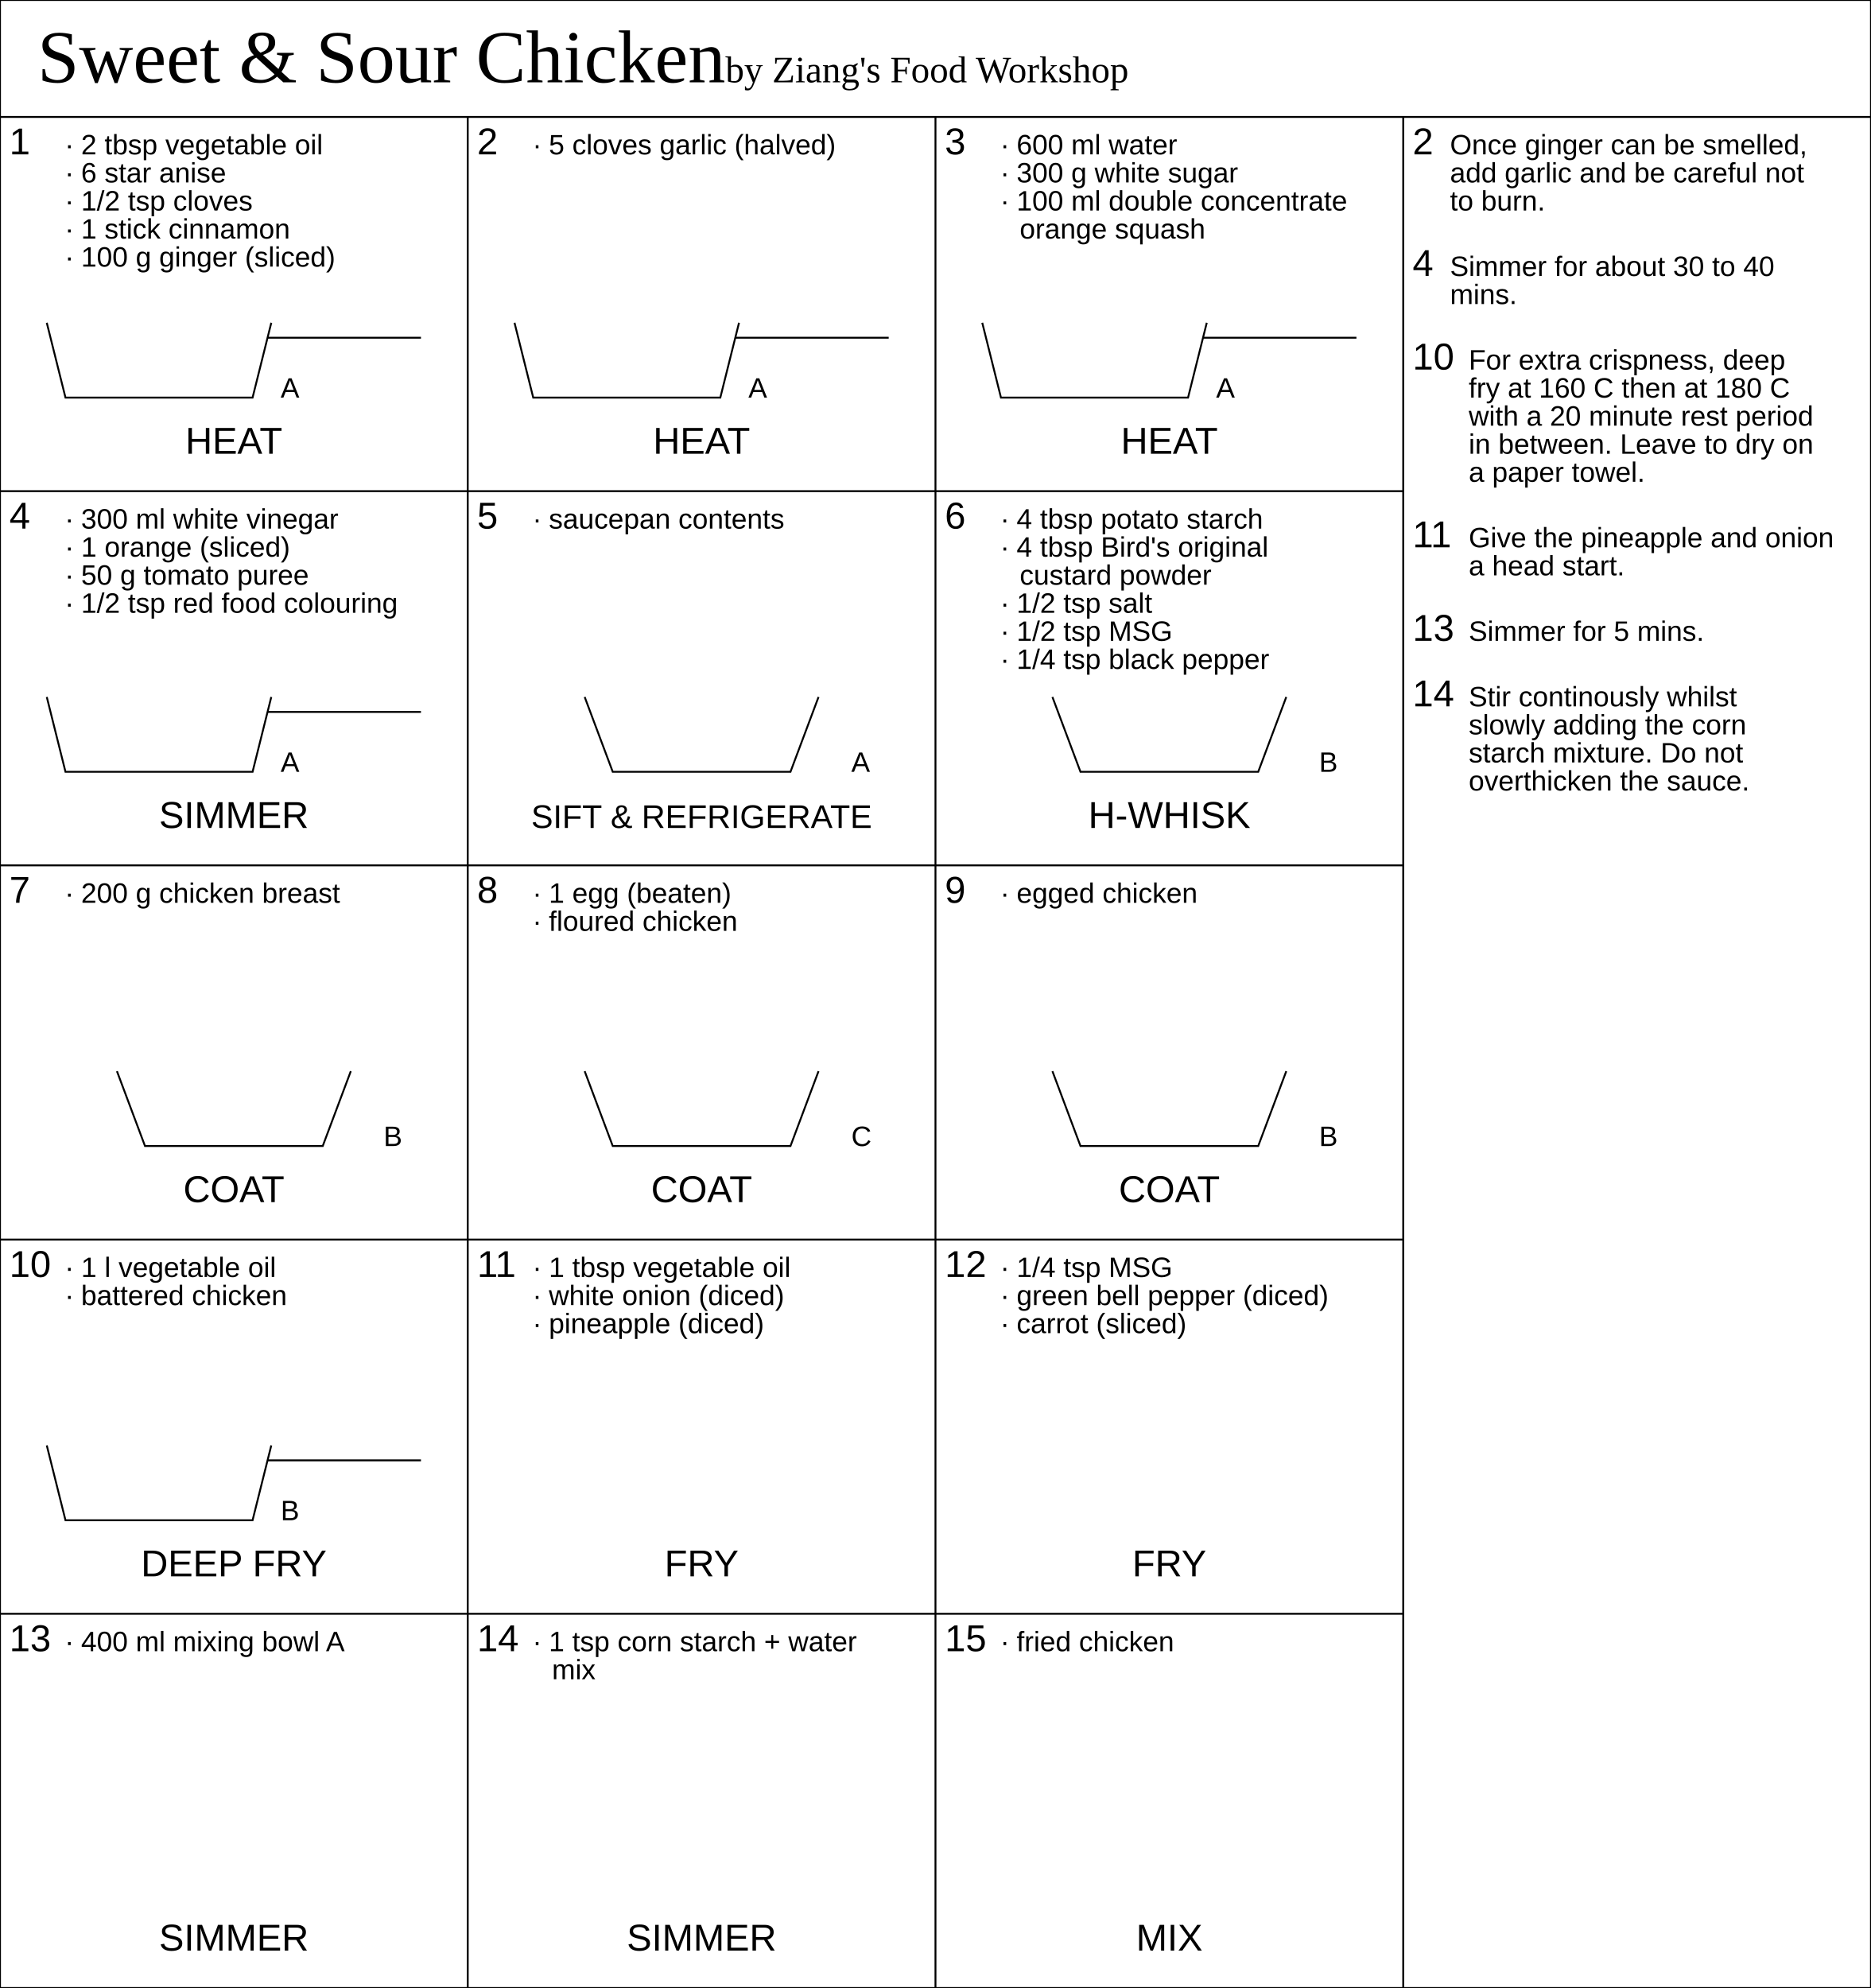
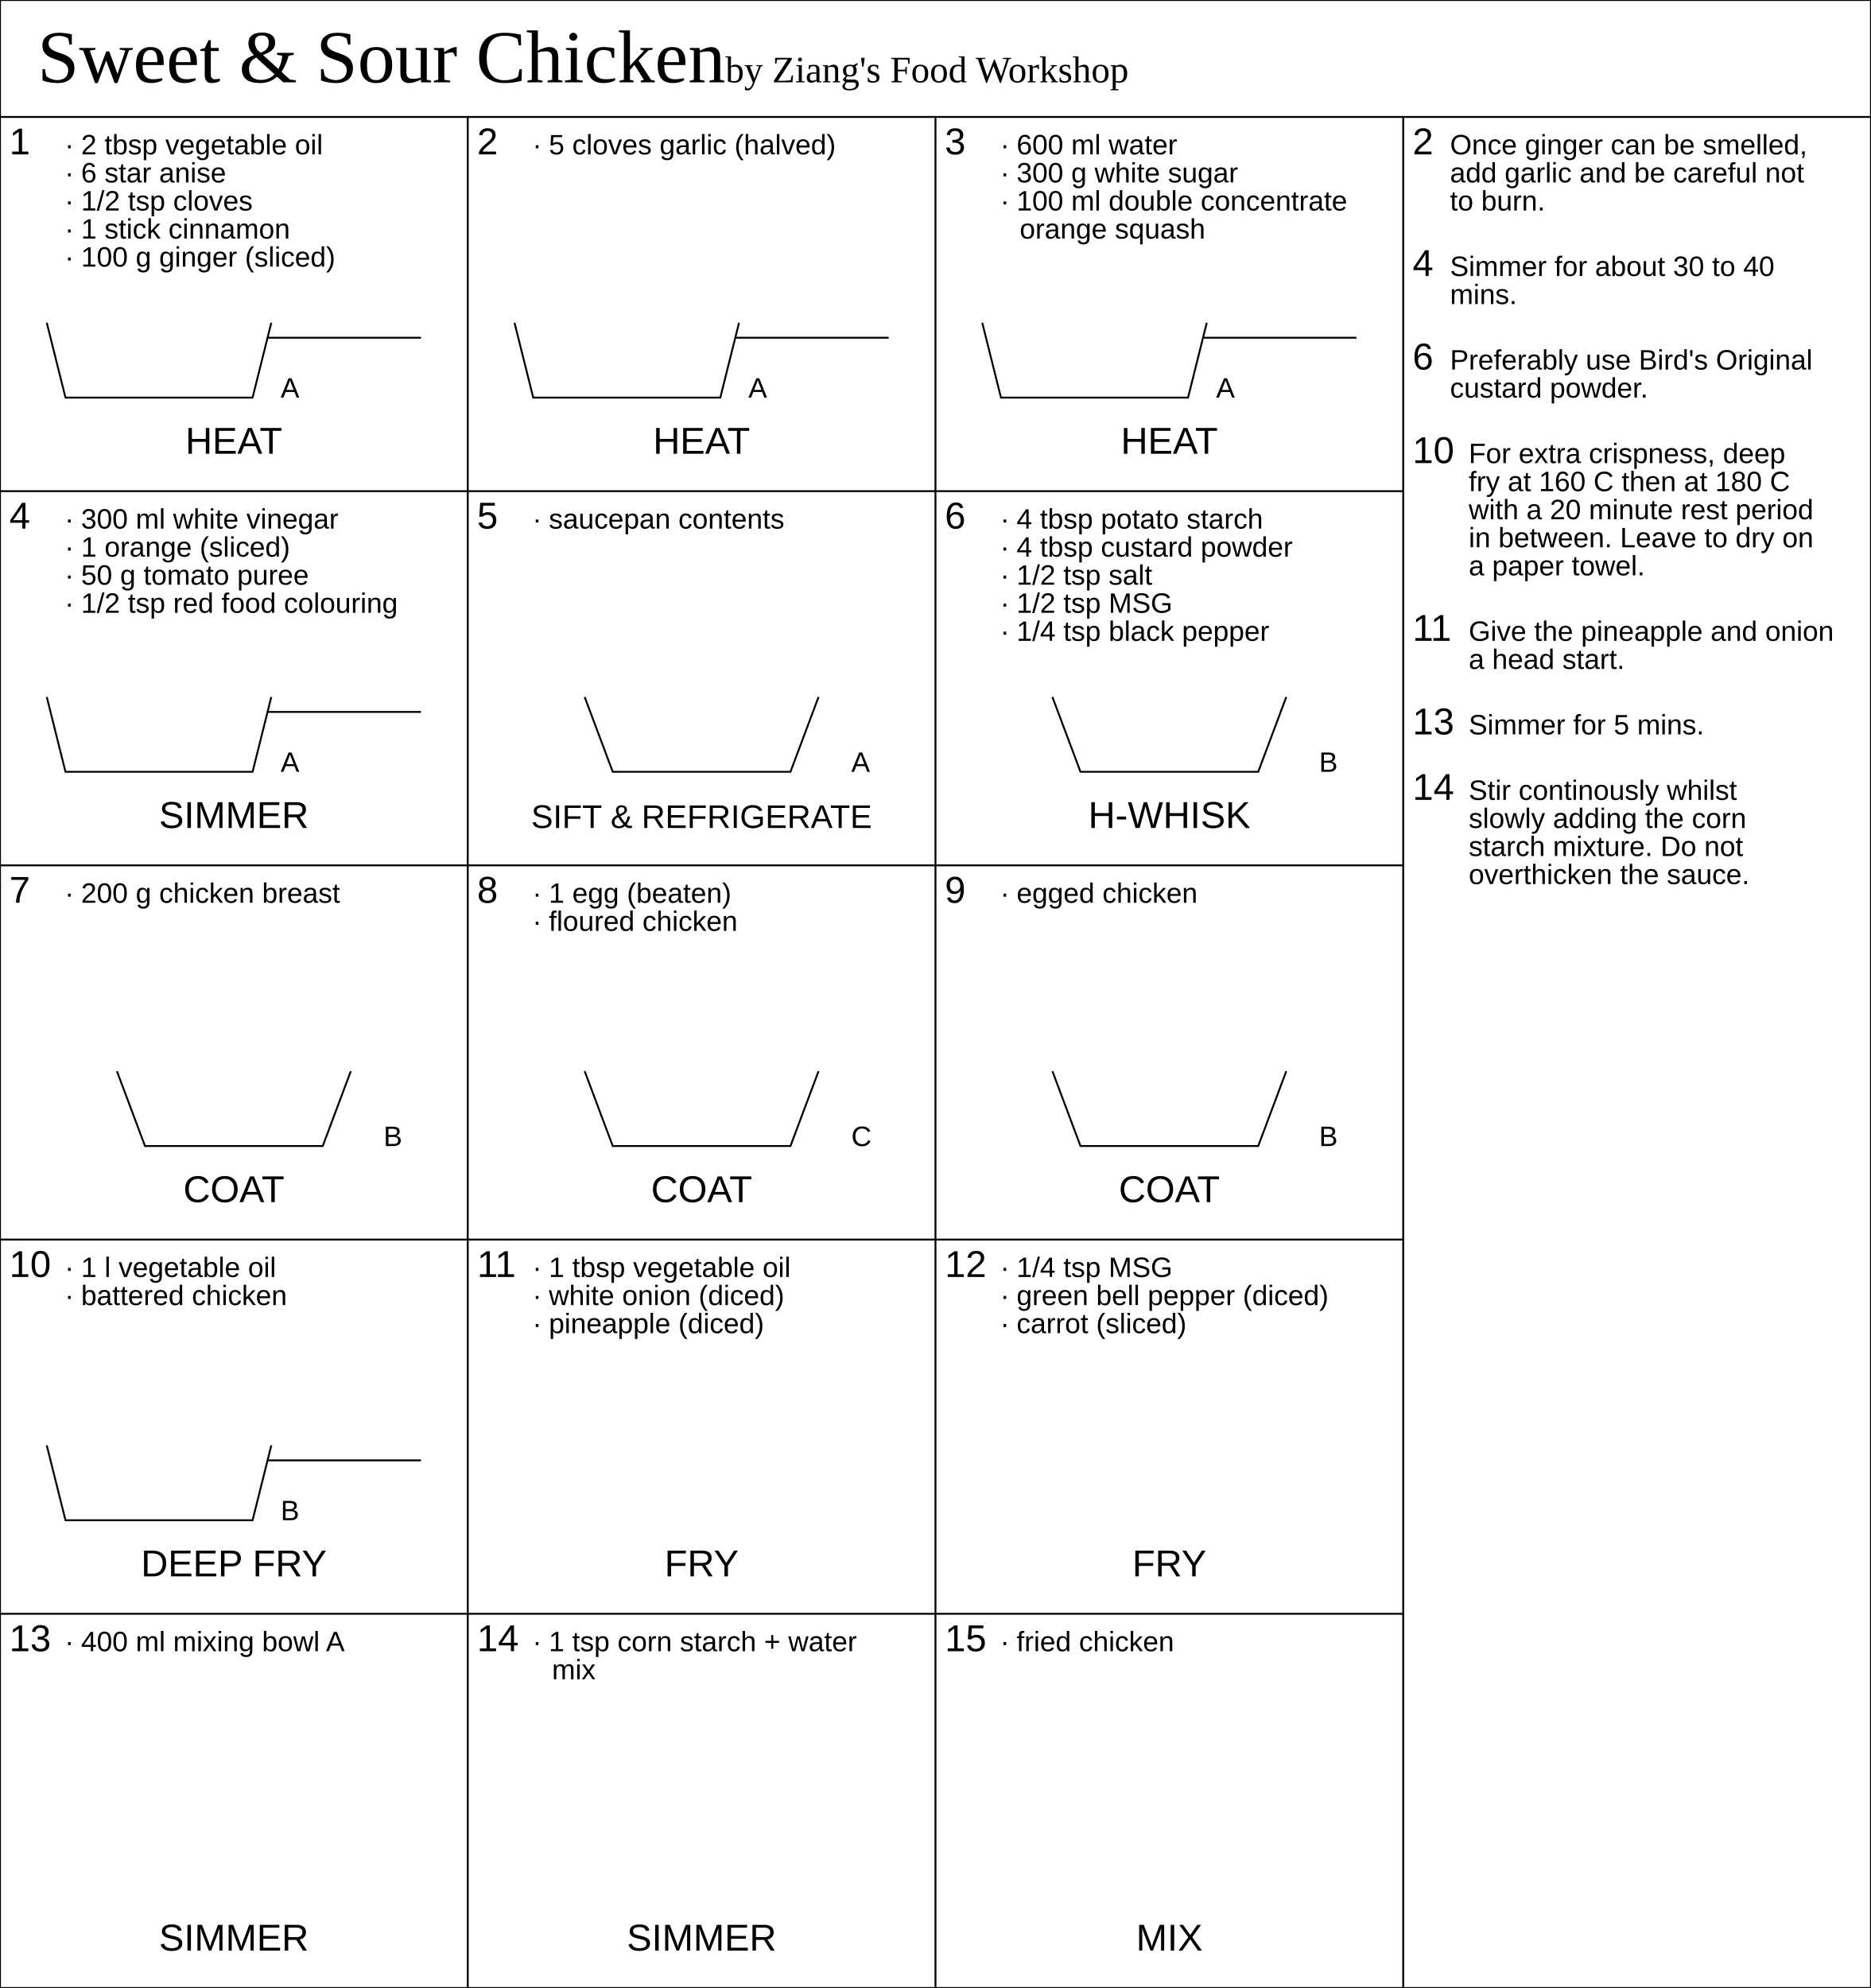
<svg xmlns="http://www.w3.org/2000/svg" width="2000" height="2125.0">
  <text x="40.0" y="88.0" font-size="80">
Sweet &amp; Sour Chicken<tspan font-size="40">  by Ziang's Food Workshop</tspan>
  </text>
  <polyline points="0,0 0,2125.0 " style="fill:none;stroke:black;stroke-width:2" />
  <polyline points="2000,0 2000,2125.0 " style="fill:none;stroke:black;stroke-width:2" />
  <polyline points="500,125.0 500,2125.0 " style="fill:none;stroke:black;stroke-width:2" />
  <polyline points="1000,125.0 1000,2125.0 " style="fill:none;stroke:black;stroke-width:2" />
  <polyline points="1500,125.0 1500,2125.0 " style="fill:none;stroke:black;stroke-width:2" />
  <polyline points="0,0 2000,0 " style="fill:none;stroke:black;stroke-width:2" />
  <polyline points="0,125.0 2000,125.0 " style="fill:none;stroke:black;stroke-width:2" />
  <polyline points="0,2125.0 2000,2125.0 " style="fill:none;stroke:black;stroke-width:2" />
  <polyline points="0,525.0 1500,525.0 " style="fill:none;stroke:black;stroke-width:2" />
  <polyline points="0,925.0 1500,925.0 " style="fill:none;stroke:black;stroke-width:2" />
  <polyline points="0,1325.0 1500,1325.0 " style="fill:none;stroke:black;stroke-width:2" />
  <polyline points="0,1725.0 1500,1725.0 " style="fill:none;stroke:black;stroke-width:2" />
  <text x="10.0" y="165.0" text-anchor="left" style="font-family:Arial;font-size:40"> 
1 </text>
  <text x="70.0" y="165.0" text-anchor="left" style="font-family:Arial;font-size:30"> 
∙ 2 tbsp vegetable oil </text>
  <text x="70.0" y="195.0" text-anchor="left" style="font-family:Arial;font-size:30"> 
∙ 6 star anise </text>
  <text x="70.0" y="225.0" text-anchor="left" style="font-family:Arial;font-size:30"> 
∙ 1/2 tsp cloves </text>
  <text x="70.0" y="255.0" text-anchor="left" style="font-family:Arial;font-size:30"> 
∙ 1 stick cinnamon </text>
  <text x="70.0" y="285.0" text-anchor="left" style="font-family:Arial;font-size:30"> 
∙ 100 g ginger (sliced) </text>
  <polyline points="50.0,345.0 70.0,425.0 270.0,425.0 290.0,345.0" style="fill:none;stroke:black;stroke-width:2" />
  <polyline points="286,361.0 450.0,361.0" style="fill:none;stroke:black;stroke-width:2" />
  <text x="300.0" y="425.0" text-anchor="left" style="font-family:Arial;font-size:30"> 
A </text>
  <text x="250.0" y="485.0" text-anchor="middle" style="font-family:Arial;font-size:40"> 
HEAT </text>
  <text x="510.0" y="165.0" text-anchor="left" style="font-family:Arial;font-size:40"> 
2 </text>
  <text x="570.0" y="165.0" text-anchor="left" style="font-family:Arial;font-size:30"> 
∙ 5 cloves garlic (halved) </text>
  <polyline points="550.0,345.0 570.0,425.0 770.0,425.0 790.0,345.0" style="fill:none;stroke:black;stroke-width:2" />
  <polyline points="786.0,361.0 950.0,361.0" style="fill:none;stroke:black;stroke-width:2" />
  <text x="800.0" y="425.0" text-anchor="left" style="font-family:Arial;font-size:30"> 
A </text>
  <text x="750.0" y="485.0" text-anchor="middle" style="font-family:Arial;font-size:40"> 
HEAT </text>
  <text x="1510.0" y="165.0" text-anchor="left" style="font-family:Arial;font-size:40"> 
2 </text>
  <text x="1550.0" y="165.0" text-anchor="left" style="font-family:Arial;font-size:30"> 
Once ginger can be smelled, </text>
  <text x="1550.0" y="195.0" text-anchor="left" style="font-family:Arial;font-size:30"> 
add garlic and be careful not </text>
  <text x="1550.0" y="225.0" text-anchor="left" style="font-family:Arial;font-size:30"> 
to burn. </text>
  <text x="1010.0" y="165.0" text-anchor="left" style="font-family:Arial;font-size:40"> 
3 </text>
  <text x="1070.0" y="165.0" text-anchor="left" style="font-family:Arial;font-size:30"> 
∙ 600 ml water </text>
  <text x="1070.0" y="195.0" text-anchor="left" style="font-family:Arial;font-size:30"> 
∙ 300 g white sugar </text>
  <text x="1070.0" y="225.0" text-anchor="left" style="font-family:Arial;font-size:30"> 
∙ 100 ml double concentrate </text>
  <text x="1090.0" y="255.0" text-anchor="left" style="font-family:Arial;font-size:30"> 
orange squash </text>
  <polyline points="1050.0,345.0 1070.0,425.0 1270.0,425.0 1290.0,345.0" style="fill:none;stroke:black;stroke-width:2" />
  <polyline points="1286.0,361.0 1450.0,361.0" style="fill:none;stroke:black;stroke-width:2" />
  <text x="1300.0" y="425.0" text-anchor="left" style="font-family:Arial;font-size:30"> 
A </text>
  <text x="1250.0" y="485.0" text-anchor="middle" style="font-family:Arial;font-size:40"> 
HEAT </text>
  <text x="10.0" y="565.0" text-anchor="left" style="font-family:Arial;font-size:40"> 
4 </text>
  <text x="70.0" y="565.0" text-anchor="left" style="font-family:Arial;font-size:30"> 
∙ 300 ml white vinegar </text>
  <text x="70.0" y="595.0" text-anchor="left" style="font-family:Arial;font-size:30"> 
∙ 1 orange (sliced) </text>
  <text x="70.0" y="625.0" text-anchor="left" style="font-family:Arial;font-size:30"> 
∙ 50 g tomato puree </text>
  <text x="70.0" y="655.0" text-anchor="left" style="font-family:Arial;font-size:30"> 
∙ 1/2 tsp red food colouring </text>
  <polyline points="50.0,745.0 70.0,825.0 270.0,825.0 290.0,745.0" style="fill:none;stroke:black;stroke-width:2" />
  <polyline points="286,761.0 450.0,761.0" style="fill:none;stroke:black;stroke-width:2" />
  <text x="300.0" y="825.0" text-anchor="left" style="font-family:Arial;font-size:30"> 
A </text>
  <text x="250.0" y="885.0" text-anchor="middle" style="font-family:Arial;font-size:40"> 
SIMMER </text>
  <text x="1510.0" y="295.0" text-anchor="left" style="font-family:Arial;font-size:40"> 
4 </text>
  <text x="1550.0" y="295.0" text-anchor="left" style="font-family:Arial;font-size:30"> 
Simmer for about 30 to 40 </text>
  <text x="1550.0" y="325.0" text-anchor="left" style="font-family:Arial;font-size:30"> 
mins. </text>
  <text x="510.0" y="565.0" text-anchor="left" style="font-family:Arial;font-size:40"> 
5 </text>
  <text x="570.0" y="565.0" text-anchor="left" style="font-family:Arial;font-size:30"> 
∙ saucepan contents </text>
  <polyline points="625.0,745.0 655.0,825.0 845.0,825.0 875.0,745.0" style="fill:none;stroke:black;stroke-width:2" />
  <text x="910.0" y="825.0" text-anchor="left" style="font-family:Arial;font-size:30"> 
A </text>
  <text x="750.0" y="885.0" text-anchor="middle" style="font-family:Arial;font-size:35"> 
SIFT &amp; REFRIGERATE </text>
  <text x="1010.0" y="565.0" text-anchor="left" style="font-family:Arial;font-size:40"> 
6 </text>
  <text x="1070.0" y="565.0" text-anchor="left" style="font-family:Arial;font-size:30"> 
∙ 4 tbsp potato starch </text>
  <text x="1070.0" y="595.0" text-anchor="left" style="font-family:Arial;font-size:30"> 
- ∙ 4 tbsp Bird's original </text>
-   <text x="1090.0" y="625.0" text-anchor="left" style="font-family:Arial;font-size:30"> 
- custard powder </text>
+ ∙ 4 tbsp custard powder </text>
+   <text x="1070.0" y="625.0" text-anchor="left" style="font-family:Arial;font-size:30"> 
+ ∙ 1/2 tsp salt </text>
  <text x="1070.0" y="655.0" text-anchor="left" style="font-family:Arial;font-size:30"> 
- ∙ 1/2 tsp salt </text>
+ ∙ 1/2 tsp MSG </text>
  <text x="1070.0" y="685.0" text-anchor="left" style="font-family:Arial;font-size:30"> 
- ∙ 1/2 tsp MSG </text>
-   <text x="1070.0" y="715.0" text-anchor="left" style="font-family:Arial;font-size:30"> 
∙ 1/4 tsp black pepper </text>
  <polyline points="1125.0,745.0 1155.0,825.0 1345.0,825.0 1375.0,745.0" style="fill:none;stroke:black;stroke-width:2" />
  <text x="1410.0" y="825.0" text-anchor="left" style="font-family:Arial;font-size:30"> 
B </text>
  <text x="1250.0" y="885.0" text-anchor="middle" style="font-family:Arial;font-size:40"> 
H-WHISK </text>
+   <text x="1510.0" y="395.0" text-anchor="left" style="font-family:Arial;font-size:40"> 
+ 6 </text>
+   <text x="1550.0" y="395.0" text-anchor="left" style="font-family:Arial;font-size:30"> 
+ Preferably use Bird's Original </text>
+   <text x="1550.0" y="425.0" text-anchor="left" style="font-family:Arial;font-size:30"> 
+ custard powder. </text>
  <text x="10.0" y="965.0" text-anchor="left" style="font-family:Arial;font-size:40"> 
7 </text>
  <text x="70.0" y="965.0" text-anchor="left" style="font-family:Arial;font-size:30"> 
∙ 200 g chicken breast </text>
  <polyline points="125.0,1145.0 155.0,1225.0 345.0,1225.0 375.0,1145.0" style="fill:none;stroke:black;stroke-width:2" />
  <text x="410.0" y="1225.0" text-anchor="left" style="font-family:Arial;font-size:30"> 
B </text>
  <text x="250.0" y="1285.0" text-anchor="middle" style="font-family:Arial;font-size:40"> 
COAT </text>
  <text x="510.0" y="965.0" text-anchor="left" style="font-family:Arial;font-size:40"> 
8 </text>
  <text x="570.0" y="965.0" text-anchor="left" style="font-family:Arial;font-size:30"> 
∙ 1 egg (beaten) </text>
  <text x="570.0" y="995.0" text-anchor="left" style="font-family:Arial;font-size:30"> 
∙ floured chicken </text>
  <polyline points="625.0,1145.0 655.0,1225.0 845.0,1225.0 875.0,1145.0" style="fill:none;stroke:black;stroke-width:2" />
  <text x="910.0" y="1225.0" text-anchor="left" style="font-family:Arial;font-size:30"> 
C </text>
  <text x="750.0" y="1285.0" text-anchor="middle" style="font-family:Arial;font-size:40"> 
COAT </text>
  <text x="1010.0" y="965.0" text-anchor="left" style="font-family:Arial;font-size:40"> 
9 </text>
  <text x="1070.0" y="965.0" text-anchor="left" style="font-family:Arial;font-size:30"> 
∙ egged chicken </text>
  <polyline points="1125.0,1145.0 1155.0,1225.0 1345.0,1225.0 1375.0,1145.0" style="fill:none;stroke:black;stroke-width:2" />
  <text x="1410.0" y="1225.0" text-anchor="left" style="font-family:Arial;font-size:30"> 
B </text>
  <text x="1250.0" y="1285.0" text-anchor="middle" style="font-family:Arial;font-size:40"> 
COAT </text>
  <text x="10.0" y="1365.0" text-anchor="left" style="font-family:Arial;font-size:40"> 
10 </text>
  <text x="70.0" y="1365.0" text-anchor="left" style="font-family:Arial;font-size:30"> 
∙ 1 l vegetable oil </text>
  <text x="70.0" y="1395.0" text-anchor="left" style="font-family:Arial;font-size:30"> 
∙ battered chicken </text>
  <polyline points="50.0,1545.0 70.0,1625.0 270.0,1625.0 290.0,1545.0" style="fill:none;stroke:black;stroke-width:2" />
  <polyline points="286,1561.0 450.0,1561.0" style="fill:none;stroke:black;stroke-width:2" />
  <text x="300.0" y="1625.0" text-anchor="left" style="font-family:Arial;font-size:30"> 
B </text>
  <text x="250.0" y="1685.0" text-anchor="middle" style="font-family:Arial;font-size:40"> 
DEEP FRY </text>
-   <text x="1510.0" y="395.0" text-anchor="left" style="font-family:Arial;font-size:40"> 
+   <text x="1510.0" y="495.0" text-anchor="left" style="font-family:Arial;font-size:40"> 
10 </text>
-   <text x="1570.0" y="395.0" text-anchor="left" style="font-family:Arial;font-size:30"> 
+   <text x="1570.0" y="495.0" text-anchor="left" style="font-family:Arial;font-size:30"> 
For extra crispness, deep </text>
-   <text x="1570.0" y="425.0" text-anchor="left" style="font-family:Arial;font-size:30"> 
+   <text x="1570.0" y="525.0" text-anchor="left" style="font-family:Arial;font-size:30"> 
fry at 160 C then at 180 C </text>
-   <text x="1570.0" y="455.0" text-anchor="left" style="font-family:Arial;font-size:30"> 
+   <text x="1570.0" y="555.0" text-anchor="left" style="font-family:Arial;font-size:30"> 
with a 20 minute rest period </text>
-   <text x="1570.0" y="485.0" text-anchor="left" style="font-family:Arial;font-size:30"> 
+   <text x="1570.0" y="585.0" text-anchor="left" style="font-family:Arial;font-size:30"> 
in between. Leave to dry on </text>
-   <text x="1570.0" y="515.0" text-anchor="left" style="font-family:Arial;font-size:30"> 
+   <text x="1570.0" y="615.0" text-anchor="left" style="font-family:Arial;font-size:30"> 
a paper towel. </text>
  <text x="510.0" y="1365.0" text-anchor="left" style="font-family:Arial;font-size:40"> 
11 </text>
  <text x="570.0" y="1365.0" text-anchor="left" style="font-family:Arial;font-size:30"> 
∙ 1 tbsp vegetable oil </text>
  <text x="570.0" y="1395.0" text-anchor="left" style="font-family:Arial;font-size:30"> 
∙ white onion (diced) </text>
  <text x="570.0" y="1425.0" text-anchor="left" style="font-family:Arial;font-size:30"> 
∙ pineapple (diced) </text>
  <text x="750.0" y="1685.0" text-anchor="middle" style="font-family:Arial;font-size:40"> 
FRY </text>
-   <text x="1510.0" y="585.0" text-anchor="left" style="font-family:Arial;font-size:40"> 
+   <text x="1510.0" y="685.0" text-anchor="left" style="font-family:Arial;font-size:40"> 
11 </text>
-   <text x="1570.0" y="585.0" text-anchor="left" style="font-family:Arial;font-size:30"> 
+   <text x="1570.0" y="685.0" text-anchor="left" style="font-family:Arial;font-size:30"> 
Give the pineapple and onion </text>
-   <text x="1570.0" y="615.0" text-anchor="left" style="font-family:Arial;font-size:30"> 
+   <text x="1570.0" y="715.0" text-anchor="left" style="font-family:Arial;font-size:30"> 
a head start. </text>
  <text x="1010.0" y="1365.0" text-anchor="left" style="font-family:Arial;font-size:40"> 
12 </text>
  <text x="1070.0" y="1365.0" text-anchor="left" style="font-family:Arial;font-size:30"> 
∙ 1/4 tsp MSG </text>
  <text x="1070.0" y="1395.0" text-anchor="left" style="font-family:Arial;font-size:30"> 
∙ green bell pepper (diced) </text>
  <text x="1070.0" y="1425.0" text-anchor="left" style="font-family:Arial;font-size:30"> 
∙ carrot (sliced) </text>
  <text x="1250.0" y="1685.0" text-anchor="middle" style="font-family:Arial;font-size:40"> 
FRY </text>
  <text x="10.0" y="1765.0" text-anchor="left" style="font-family:Arial;font-size:40"> 
13 </text>
  <text x="70.0" y="1765.0" text-anchor="left" style="font-family:Arial;font-size:30"> 
∙ 400 ml mixing bowl A </text>
  <text x="250.0" y="2085.0" text-anchor="middle" style="font-family:Arial;font-size:40"> 
SIMMER </text>
-   <text x="1510.0" y="685.0" text-anchor="left" style="font-family:Arial;font-size:40"> 
+   <text x="1510.0" y="785.0" text-anchor="left" style="font-family:Arial;font-size:40"> 
13 </text>
-   <text x="1570.0" y="685.0" text-anchor="left" style="font-family:Arial;font-size:30"> 
+   <text x="1570.0" y="785.0" text-anchor="left" style="font-family:Arial;font-size:30"> 
Simmer for 5 mins. </text>
  <text x="510.0" y="1765.0" text-anchor="left" style="font-family:Arial;font-size:40"> 
14 </text>
  <text x="570.0" y="1765.0" text-anchor="left" style="font-family:Arial;font-size:30"> 
∙ 1 tsp corn starch + water </text>
  <text x="590.0" y="1795.0" text-anchor="left" style="font-family:Arial;font-size:30"> 
mix </text>
  <text x="750.0" y="2085.0" text-anchor="middle" style="font-family:Arial;font-size:40"> 
SIMMER </text>
-   <text x="1510.0" y="755.0" text-anchor="left" style="font-family:Arial;font-size:40"> 
+   <text x="1510.0" y="855.0" text-anchor="left" style="font-family:Arial;font-size:40"> 
14 </text>
-   <text x="1570.0" y="755.0" text-anchor="left" style="font-family:Arial;font-size:30"> 
+   <text x="1570.0" y="855.0" text-anchor="left" style="font-family:Arial;font-size:30"> 
Stir continously whilst </text>
-   <text x="1570.0" y="785.0" text-anchor="left" style="font-family:Arial;font-size:30"> 
+   <text x="1570.0" y="885.0" text-anchor="left" style="font-family:Arial;font-size:30"> 
slowly adding the corn </text>
-   <text x="1570.0" y="815.0" text-anchor="left" style="font-family:Arial;font-size:30"> 
+   <text x="1570.0" y="915.0" text-anchor="left" style="font-family:Arial;font-size:30"> 
starch mixture. Do not </text>
-   <text x="1570.0" y="845.0" text-anchor="left" style="font-family:Arial;font-size:30"> 
+   <text x="1570.0" y="945.0" text-anchor="left" style="font-family:Arial;font-size:30"> 
overthicken the sauce. </text>
  <text x="1010.0" y="1765.0" text-anchor="left" style="font-family:Arial;font-size:40"> 
15 </text>
  <text x="1070.0" y="1765.0" text-anchor="left" style="font-family:Arial;font-size:30"> 
∙ fried chicken </text>
  <text x="1250.0" y="2085.0" text-anchor="middle" style="font-family:Arial;font-size:40"> 
MIX </text>
</svg>
